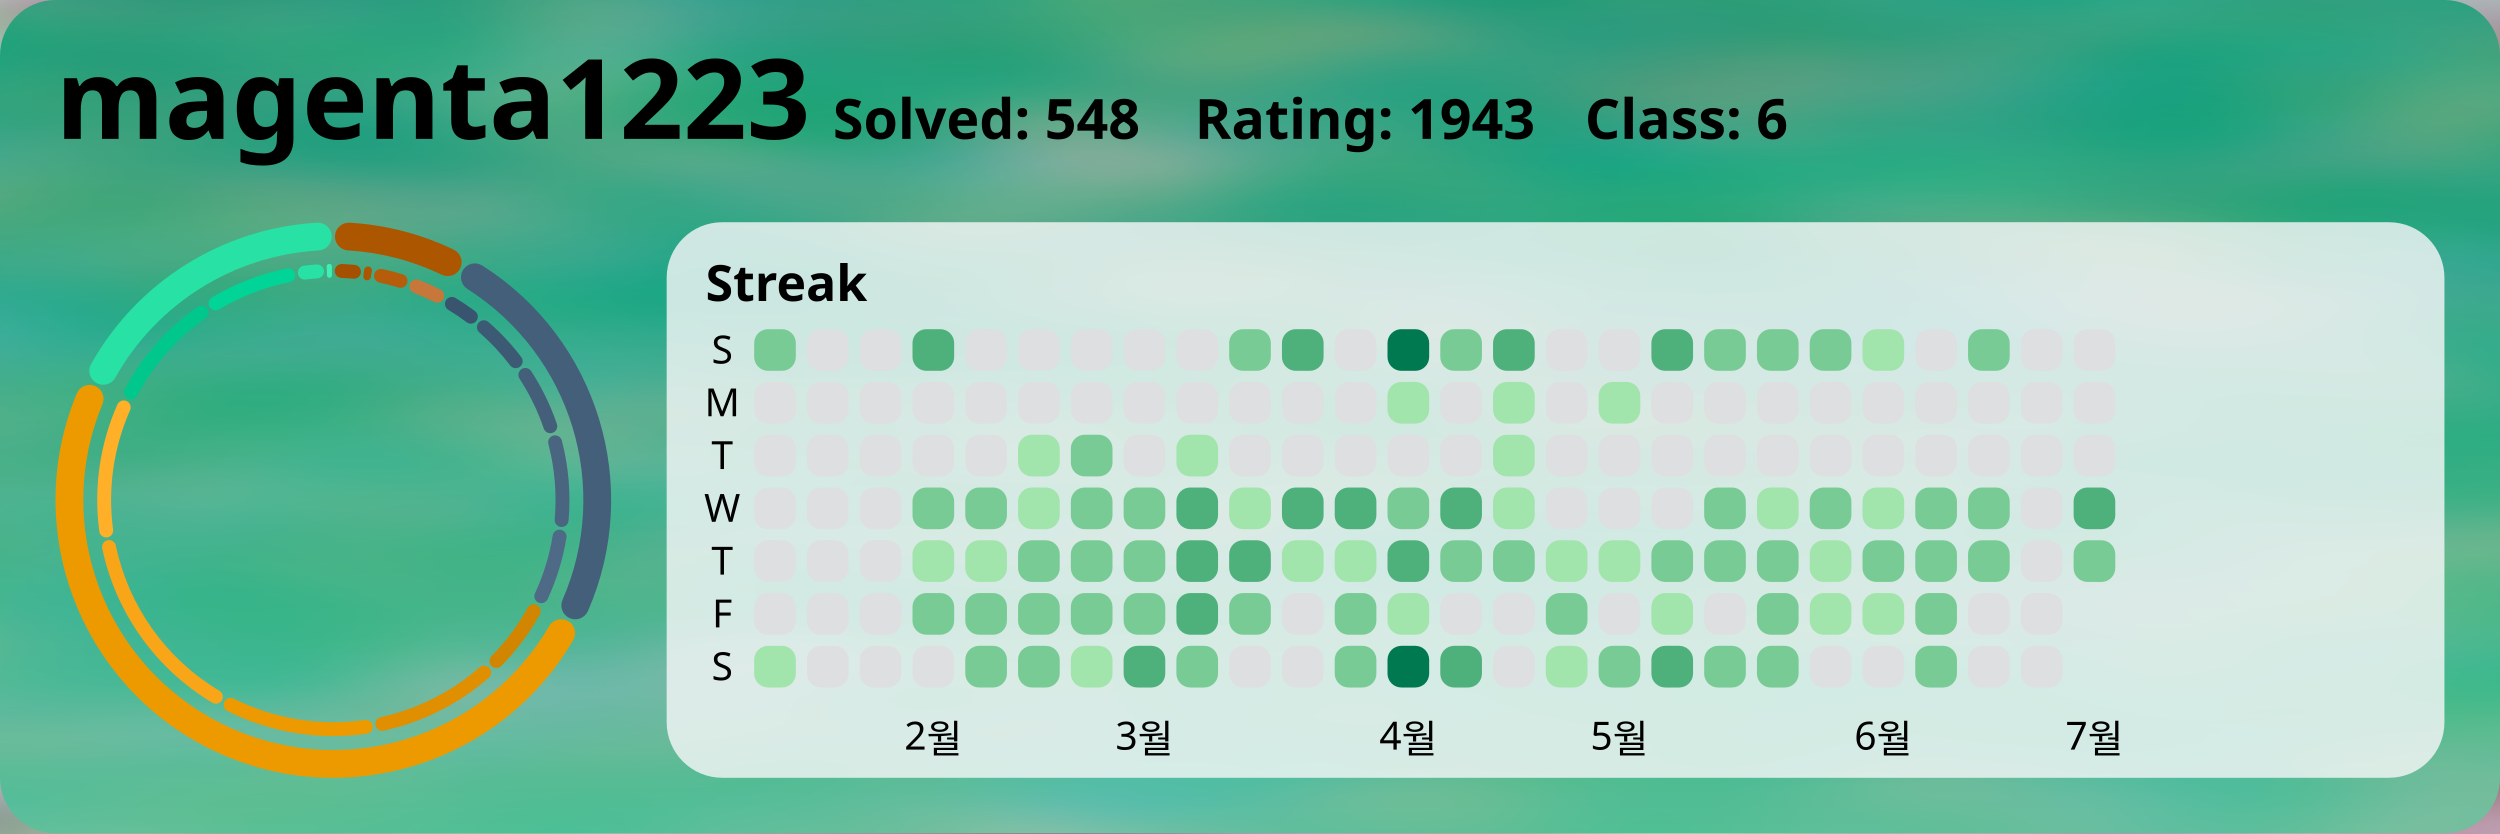
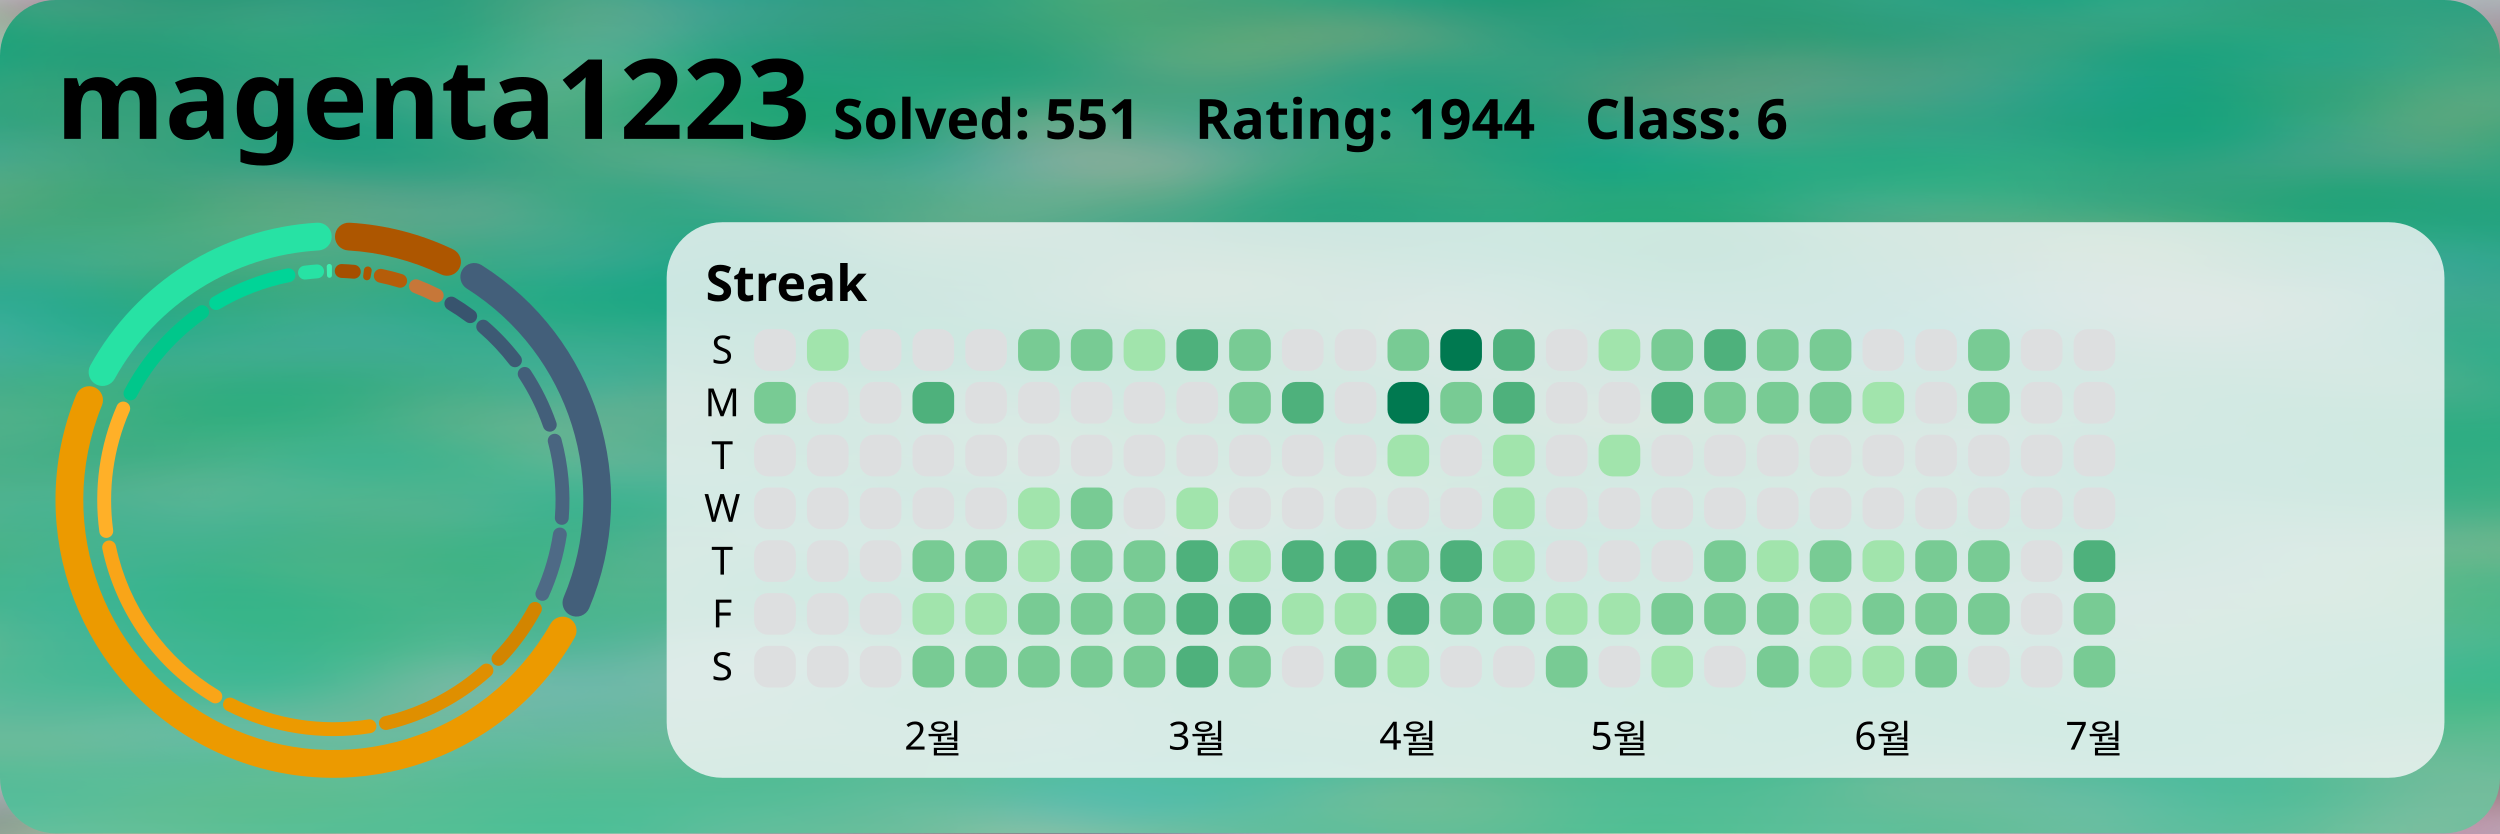
<svg xmlns="http://www.w3.org/2000/svg" id="svg" width="2700" height="900">
  <defs>
    <linearGradient id="ffflux-gradient" gradientTransform="rotate(360, 0.5, 0.5)" x1="50%" y1="0%" x2="50%" y2="100%">
      <stop id="stop1" stop-color="#00C78B" stop-opacity="1" offset="0%" />
      <stop id="stop2" stop-color="#51FDBD" stop-opacity="1" offset="100%" />
    </linearGradient>
    <filter id="ffflux-filter" x="-20%" y="-20%" width="140%" height="140%" filterUnits="objectBoundingBox" primitiveUnits="userSpaceOnUse" color-interpolation-filters="sRGB">
      <feTurbulence type="fractalNoise" baseFrequency="0.002 0.007" numOctaves="2" seed="2" stitchTiles="stitch" x="0%" y="0%" width="100%" height="100%" result="turbulence" />
      <feGaussianBlur stdDeviation="0 0" x="0%" y="0%" width="100%" height="100%" in="turbulence" edgeMode="duplicate" result="blur" />
      <feBlend mode="screen" x="0%" y="0%" width="100%" height="100%" in="SourceGraphic" in2="blur" result="blend" />
      <feComponentTransfer>
        <feFuncR type="linear" slope="0.75" />
        <feFuncG type="linear" slope="0.75" />
        <feFuncB type="linear" slope="0.75" />
      </feComponentTransfer>
    </filter>
  </defs>
  <rect width="2700" height="900" fill="url(#ffflux-gradient)" filter="url(#ffflux-filter)" rx="60" ry="60" />
  <text x="60" y="150" style="font-size: 120px; color: black; font-family: &quot;Noto Sans&quot;, sans-serif; font-weight: bold;">magenta1223</text>
-   <text x="899.531" y="150" style="font-size: 60px; color: black; font-family: &quot;Noto Sans&quot;, sans-serif; font-weight: bold;">Solved: 548</text>
-   <text x="1290.359" y="150" style="font-size: 60px; color: black; font-family: &quot;Noto Sans&quot;, sans-serif; font-weight: bold;">Rating: 1943</text>
+   <text x="899.531" y="150" style="font-size: 60px; color: black; font-family: &quot;Noto Sans&quot;, sans-serif; font-weight: bold;">Solved: 551</text>
+   <text x="1290.359" y="150" style="font-size: 60px; color: black; font-family: &quot;Noto Sans&quot;, sans-serif; font-weight: bold;">Rating: 1944</text>
  <text x="1711.656" y="150" style="font-size: 60px; color: black; font-family: &quot;Noto Sans&quot;, sans-serif; font-weight: bold;">Class: 6</text>
  <g transform="translate(360,540)">
    <path d="M0,-255L0,-240Z" fill="#9D4900" />
-     <path d="M1.528,-247.335A7.5,7.5,0,0,1,9.302,-254.83A255,255,0,0,1,23.003,-253.96A7.5,7.5,0,0,1,29.767,-245.542L29.767,-245.542A7.5,7.5,0,0,1,21.65,-239.021A240,240,0,0,0,8.754,-239.84A7.5,7.5,0,0,1,1.528,-247.335Z" fill="#A54F00" />
-     <path d="M33.221,-248.474A4.253,4.253,0,1,1,41.63,-247.204L40.486,-240.658A4.1,4.1,0,0,1,32.38,-241.882Z" fill="#AD5600" />
-     <path d="M44.064,-243.383A7.5,7.5,0,0,1,53.012,-249.429A255,255,0,0,1,74.834,-243.772A7.5,7.5,0,0,1,79.717,-234.141L79.717,-234.141A7.5,7.5,0,0,1,70.432,-229.433A240,240,0,0,0,49.893,-234.757A7.5,7.5,0,0,1,44.064,-243.383Z" fill="#B55D0A" />
-     <path d="M82.604,-233.139A7.5,7.5,0,0,1,92.407,-237.668A255,255,0,0,1,115.664,-227.26A7.5,7.5,0,0,1,118.817,-216.932L118.817,-216.932A7.5,7.5,0,0,1,108.86,-213.891A240,240,0,0,0,86.971,-223.687A7.5,7.5,0,0,1,82.604,-233.139Z" fill="#C67739" />
-     <path d="M121.488,-215.448A7.5,7.5,0,0,1,131.924,-218.222A255,255,0,0,1,153.043,-203.968A7.5,7.5,0,0,1,154.373,-193.251L154.373,-193.251A7.5,7.5,0,0,1,144.041,-191.969A240,240,0,0,0,124.164,-205.386A7.5,7.5,0,0,1,121.488,-215.448Z" fill="#38546E" />
-     <path d="M156.749,-191.329A7.5,7.5,0,0,1,167.506,-192.267A255,255,0,0,1,202.941,-154.402A7.5,7.5,0,0,1,201.292,-143.73L201.292,-143.73A7.5,7.5,0,0,1,191.003,-145.32A240,240,0,0,0,157.653,-180.957A7.5,7.5,0,0,1,156.749,-191.329Z" fill="#3D5A74" />
-     <path d="M203.053,-141.232A7.5,7.5,0,0,1,213.657,-139.196A255,255,0,0,1,241.44,-82.048A7.5,7.5,0,0,1,236.491,-72.451L236.491,-72.451A7.5,7.5,0,0,1,227.237,-77.222A240,240,0,0,0,201.089,-131.008A7.5,7.5,0,0,1,203.053,-141.232Z" fill="#435F7A" />
-     <path d="M237.368,-69.523A7.5,7.5,0,0,1,246.779,-64.228A255,255,0,0,1,254.026,22.271A7.5,7.5,0,0,1,245.627,29.059L245.627,29.059A7.5,7.5,0,0,1,239.083,20.961A240,240,0,0,0,232.262,-60.45A7.5,7.5,0,0,1,237.368,-69.523Z" fill="#496580" />
-     <path d="M245.249,32.091A7.5,7.5,0,0,1,251.726,40.732A255,255,0,0,1,231.433,107.069A7.5,7.5,0,0,1,221.231,110.608L221.231,110.608A7.5,7.5,0,0,1,217.819,100.771A240,240,0,0,0,236.919,38.336A7.5,7.5,0,0,1,245.249,32.091Z" fill="#4E6A86" />
-     <path d="M219.847,113.333A7.5,7.5,0,0,1,223.011,123.657A255,255,0,0,1,181.431,179.187A7.5,7.5,0,0,1,170.633,179.057L170.633,179.057A7.5,7.5,0,0,1,170.758,168.647A240,240,0,0,0,209.893,116.383A7.5,7.5,0,0,1,219.847,113.333Z" fill="#D28500" />
-     <path d="M168.408,181.152A7.5,7.5,0,0,1,167.884,191.937A255,255,0,0,1,54.449,249.119A7.5,7.5,0,0,1,45.467,243.125L45.467,243.125A7.5,7.5,0,0,1,51.246,234.465A240,240,0,0,0,158.009,180.647A7.5,7.5,0,0,1,168.408,181.152Z" fill="#DF8F00" />
-     <path d="M42.459,243.668A7.5,7.5,0,0,1,36.142,252.426A255,255,0,0,1,-114.352,227.923A7.5,7.5,0,0,1,-117.565,217.613L-117.565,217.613A7.5,7.5,0,0,1,-107.625,214.515A240,240,0,0,0,34.016,237.577A7.5,7.5,0,0,1,42.459,243.668Z" fill="#EC9A00" />
-     <path d="M-120.245,216.144A7.5,7.5,0,0,1,-130.664,218.979A255,255,0,0,1,-249.581,52.293A7.5,7.5,0,0,1,-243.509,43.363L-243.509,43.363A7.5,7.5,0,0,1,-234.899,49.217A240,240,0,0,0,-122.978,206.098A7.5,7.5,0,0,1,-120.245,216.144Z" fill="#F9A518" />
-     <path d="M-244.026,40.351A7.5,7.5,0,0,1,-252.729,33.958A255,255,0,0,1,-233.25,-103.051A7.5,7.5,0,0,1,-223.11,-106.766L-223.11,-106.766A7.5,7.5,0,0,1,-219.529,-96.99A240,240,0,0,0,-237.862,31.96A7.5,7.5,0,0,1,-244.026,40.351Z" fill="#FFB028" />
-     <path d="M-221.774,-109.514A7.5,7.5,0,0,1,-225.116,-119.782A255,255,0,0,1,-146.692,-208.582A7.5,7.5,0,0,1,-136.089,-206.535L-136.089,-206.535A7.5,7.5,0,0,1,-138.063,-196.313A240,240,0,0,0,-211.874,-112.736A7.5,7.5,0,0,1,-221.774,-109.514Z" fill="#00C78B" />
-     <path d="M-133.527,-208.201A7.5,7.5,0,0,1,-131.095,-218.722A255,255,0,0,1,-50.133,-250.023A7.5,7.5,0,0,1,-41.256,-243.875L-41.256,-243.875A7.5,7.5,0,0,1,-47.184,-235.316A240,240,0,0,0,-123.383,-205.856A7.5,7.5,0,0,1,-133.527,-208.201Z" fill="#00D497" />
-     <path d="M-38.239,-244.366A7.5,7.5,0,0,1,-31.771,-253.013A255,255,0,0,1,-18.108,-254.356A7.5,7.5,0,0,1,-10.08,-247.135L-10.08,-247.135A7.5,7.5,0,0,1,-17.043,-239.394A240,240,0,0,0,-29.902,-238.13A7.5,7.5,0,0,1,-38.239,-244.366Z" fill="#27E2A4" />
-     <path d="M-7.191,-252.032A2.833,2.833,0,1,1,-1.528,-252.13L-1.528,-242.632A2.668,2.668,0,0,1,-6.863,-242.54Z" fill="#3EF0B1" />
+     <path d="M1.528,-247.335A7.5,7.5,0,0,1,9.302,-254.83A255,255,0,0,1,22.827,-253.976A7.5,7.5,0,0,1,29.596,-245.563L29.596,-245.563A7.5,7.5,0,0,1,21.484,-239.036A240,240,0,0,0,8.754,-239.84A7.5,7.5,0,0,1,1.528,-247.335Z" fill="#A54F00" />
+     <path d="M33.052,-248.528A4.222,4.222,0,1,1,41.401,-247.275L40.253,-240.666A4.068,4.068,0,0,1,32.209,-241.874Z" fill="#AD5600" />
+     <path d="M43.834,-243.425A7.5,7.5,0,0,1,52.776,-249.479A255,255,0,0,1,74.387,-243.909A7.5,7.5,0,0,1,79.289,-234.287L79.289,-234.287A7.5,7.5,0,0,1,70.012,-229.561A240,240,0,0,0,49.671,-234.804A7.5,7.5,0,0,1,43.834,-243.425Z" fill="#B55D0A" />
+     <path d="M82.177,-233.289A7.5,7.5,0,0,1,91.972,-237.837A255,255,0,0,1,115.032,-227.58A7.5,7.5,0,0,1,118.215,-217.261L118.215,-217.261A7.5,7.5,0,0,1,108.266,-214.193A240,240,0,0,0,86.561,-223.846A7.5,7.5,0,0,1,82.177,-233.289Z" fill="#C67739" />
+     <path d="M120.89,-215.784A7.5,7.5,0,0,1,131.318,-218.588A255,255,0,0,1,152.283,-204.536A7.5,7.5,0,0,1,153.652,-193.825L153.652,-193.825A7.5,7.5,0,0,1,143.325,-192.504A240,240,0,0,0,123.593,-205.73A7.5,7.5,0,0,1,120.89,-215.784Z" fill="#38546E" />
+     <path d="M156.035,-191.912A7.5,7.5,0,0,1,166.789,-192.89A255,255,0,0,1,202.129,-155.463A7.5,7.5,0,0,1,200.537,-144.783L200.537,-144.783A7.5,7.5,0,0,1,190.239,-146.318A240,240,0,0,0,156.978,-181.543A7.5,7.5,0,0,1,156.035,-191.912Z" fill="#3D5A74" />
+     <path d="M202.31,-142.294A7.5,7.5,0,0,1,212.925,-140.313A255,255,0,0,1,240.859,-83.738A7.5,7.5,0,0,1,235.978,-74.106L235.978,-74.106A7.5,7.5,0,0,1,226.691,-78.812A240,240,0,0,0,200.4,-132.06A7.5,7.5,0,0,1,202.31,-142.294Z" fill="#435F7A" />
+     <path d="M236.875,-71.185A7.5,7.5,0,0,1,246.323,-65.955A255,255,0,0,1,254.221,19.914A7.5,7.5,0,0,1,245.886,26.779L245.886,26.779A7.5,7.5,0,0,1,239.267,18.742A240,240,0,0,0,231.833,-62.076A7.5,7.5,0,0,1,236.875,-71.185Z" fill="#496580" />
+     <path d="M245.537,29.814A7.5,7.5,0,0,1,252.093,38.394A255,255,0,0,1,232.614,104.477A7.5,7.5,0,0,1,222.452,108.13L222.452,108.13A7.5,7.5,0,0,1,218.931,98.332A240,240,0,0,0,237.264,36.136A7.5,7.5,0,0,1,245.537,29.814Z" fill="#4E6A86" />
+     <path d="M221.1,110.87A7.5,7.5,0,0,1,224.379,121.158A255,255,0,0,1,183.756,176.801A7.5,7.5,0,0,1,172.958,176.813L172.958,176.813A7.5,7.5,0,0,1,172.947,166.401A240,240,0,0,0,211.18,114.031A7.5,7.5,0,0,1,221.1,110.87Z" fill="#D28500" />
+     <path d="M170.76,178.936A7.5,7.5,0,0,1,170.377,189.728A255,255,0,0,1,58.482,248.203A7.5,7.5,0,0,1,49.404,242.356L49.404,242.356A7.5,7.5,0,0,1,55.042,233.603A240,240,0,0,0,160.355,178.567A7.5,7.5,0,0,1,170.76,178.936Z" fill="#DF8F00" />
+     <path d="M46.406,242.948A7.5,7.5,0,0,1,40.231,251.806A255,255,0,0,1,-115.032,227.58A7.5,7.5,0,0,1,-118.215,217.261L-118.215,217.261A7.5,7.5,0,0,1,-108.266,214.193A240,240,0,0,0,37.865,236.994A7.5,7.5,0,0,1,46.406,242.948Z" fill="#EC9A00" />
+     <path d="M-120.89,215.784A7.5,7.5,0,0,1,-131.318,218.588A255,255,0,0,1,-249.479,52.776A7.5,7.5,0,0,1,-243.425,43.834L-243.425,43.834A7.5,7.5,0,0,1,-234.804,49.671A240,240,0,0,0,-123.593,205.73A7.5,7.5,0,0,1,-120.89,215.784Z" fill="#F9A518" />
+     <path d="M-243.948,40.823A7.5,7.5,0,0,1,-252.663,34.447A255,255,0,0,1,-233.797,-101.804A7.5,7.5,0,0,1,-223.678,-105.572L-223.678,-105.572A7.5,7.5,0,0,1,-220.044,-95.815A240,240,0,0,0,-237.8,32.421A7.5,7.5,0,0,1,-243.948,40.823Z" fill="#FFB028" />
+     <path d="M-222.356,-108.327A7.5,7.5,0,0,1,-225.753,-118.577A255,255,0,0,1,-146.033,-209.044A7.5,7.5,0,0,1,-135.437,-206.964L-135.437,-206.964A7.5,7.5,0,0,1,-137.443,-196.747A240,240,0,0,0,-212.473,-111.602A7.5,7.5,0,0,1,-222.356,-108.327Z" fill="#00C78B" />
+     <path d="M-132.869,-208.621A7.5,7.5,0,0,1,-130.404,-219.134A255,255,0,0,1,-49.912,-250.068A7.5,7.5,0,0,1,-41.04,-243.911L-41.04,-243.911A7.5,7.5,0,0,1,-46.976,-235.358A240,240,0,0,0,-122.733,-206.244A7.5,7.5,0,0,1,-132.869,-208.621Z" fill="#00D497" />
+     <path d="M-38.024,-244.4A7.5,7.5,0,0,1,-31.548,-253.041A255,255,0,0,1,-18.06,-254.36A7.5,7.5,0,0,1,-10.033,-247.136L-10.033,-247.136A7.5,7.5,0,0,1,-16.997,-239.397A240,240,0,0,0,-29.692,-238.156A7.5,7.5,0,0,1,-38.024,-244.4Z" fill="#27E2A4" />
+     <path d="M-7.145,-252.057A2.809,2.809,0,1,1,-1.528,-252.154L-1.528,-242.609A2.645,2.645,0,0,1,-6.816,-242.518Z" fill="#3EF0B1" />
    <path d="M0,-255L0,-240Z" fill="#51FDBD" />
    <path d="M0,-255L0,-240Z" fill="#009EE5" />
    <path d="M0,-255L0,-240Z" fill="#00A9F0" />
    <path d="M0,-255L0,-240Z" fill="#00B4FC" />
    <path d="M0,-255L0,-240Z" fill="#2BBFFF" />
    <path d="M0,-255L0,-240Z" fill="#41CAFF" />
    <path d="M0,-255L0,-240Z" fill="#E0004C" />
    <path d="M0,-255L0,-240Z" fill="#EA0053" />
    <path d="M0,-255L0,-240Z" fill="#F5005A" />
    <path d="M0,-255L0,-240Z" fill="#FF0062" />
    <path d="M0,-255L0,-240Z" fill="#CE3D38" />
-     <path d="M1.761,-284.507A15,15,0,0,1,17.643,-299.481A300,300,0,0,1,130.063,-270.34A15,15,0,0,1,136.671,-249.536L136.671,-249.536A15,15,0,0,1,117.057,-243.306A270,270,0,0,0,15.879,-269.533A15,15,0,0,1,1.761,-284.507Z" fill="#AD5600" />
-     <path d="M139.75,-247.825A15,15,0,0,1,160.906,-253.198A300,300,0,0,1,275.022,119.845A15,15,0,0,1,254.48,127.228L254.48,127.228A15,15,0,0,1,247.52,107.86A270,270,0,0,0,144.816,-227.878A15,15,0,0,1,139.75,-247.825Z" fill="#435F7A" />
-     <path d="M252.886,130.368A15,15,0,0,1,259.048,151.308A300,300,0,0,1,-277.053,-115.071A15,15,0,0,1,-256.642,-122.808L-256.642,-122.808A15,15,0,0,1,-249.348,-103.564A270,270,0,0,0,233.143,136.178A15,15,0,0,1,252.886,130.368Z" fill="#EC9A00" />
-     <path d="M-255.103,-125.976A15,15,0,0,1,-261.625,-146.806A300,300,0,0,1,-17.643,-299.481A15,15,0,0,1,-1.761,-284.507L-1.761,-284.507A15,15,0,0,1,-15.879,-269.533A270,270,0,0,0,-235.463,-132.126A15,15,0,0,1,-255.103,-125.976Z" fill="#27E2A4" />
+     <path d="M1.761,-284.507A15,15,0,0,1,17.643,-299.481A300,300,0,0,1,129.312,-270.7A15,15,0,0,1,135.978,-249.914L135.978,-249.914A15,15,0,0,1,116.381,-243.63A270,270,0,0,0,15.879,-269.533A15,15,0,0,1,1.761,-284.507Z" fill="#AD5600" />
+     <path d="M139.061,-248.212A15,15,0,0,1,160.202,-253.644A300,300,0,0,1,276.344,116.765A15,15,0,0,1,255.886,124.377L255.886,124.377A15,15,0,0,1,248.709,105.089A270,270,0,0,0,144.182,-228.279A15,15,0,0,1,139.061,-248.212Z" fill="#435F7A" />
+     <path d="M254.327,127.535A15,15,0,0,1,260.722,148.405A300,300,0,0,1,-277.664,-113.589A15,15,0,0,1,-257.295,-121.435L-257.295,-121.435A15,15,0,0,1,-249.898,-102.23A270,270,0,0,0,234.65,133.565A15,15,0,0,1,254.327,127.535Z" fill="#EC9A00" />
+     <path d="M-255.772,-124.611A15,15,0,0,1,-262.406,-145.406A300,300,0,0,1,-17.643,-299.481A15,15,0,0,1,-1.761,-284.507L-1.761,-284.507A15,15,0,0,1,-15.879,-269.533A270,270,0,0,0,-236.166,-130.866A15,15,0,0,1,-255.772,-124.611Z" fill="#27E2A4" />
    <path d="M0,-300L0,-270Z" fill="#00B4FC" />
    <path d="M0,-300L0,-270Z" fill="#F5005A" />
  </g>
  <rect transform="translate(720,240)" width="1920" height="600" rx="60" ry="60" style="fill: rgb(247, 248, 249); opacity: 0.8;" />
  <text transform="translate(720,240)" x="42" y="66" style="dominant-baseline: middle; font-size: 54px; color: black; font-family: &quot;Noto Sans&quot;, sans-serif; font-weight: bold;">Streak</text>
  <g transform="translate(780,378)">
    <text x="0" y="0" style="text-anchor: middle; dominant-baseline: middle; font-size: 42px; color: black; font-family: &quot;Noto Sans&quot;, sans-serif;">S</text>
    <text x="0" y="57" style="text-anchor: middle; dominant-baseline: middle; font-size: 42px; color: black; font-family: &quot;Noto Sans&quot;, sans-serif;">M</text>
    <text x="0" y="114" style="text-anchor: middle; dominant-baseline: middle; font-size: 42px; color: black; font-family: &quot;Noto Sans&quot;, sans-serif;">T</text>
    <text x="0" y="171" style="text-anchor: middle; dominant-baseline: middle; font-size: 42px; color: black; font-family: &quot;Noto Sans&quot;, sans-serif;">W</text>
    <text x="0" y="228" style="text-anchor: middle; dominant-baseline: middle; font-size: 42px; color: black; font-family: &quot;Noto Sans&quot;, sans-serif;">T</text>
    <text x="0" y="285" style="text-anchor: middle; dominant-baseline: middle; font-size: 42px; color: black; font-family: &quot;Noto Sans&quot;, sans-serif;">F</text>
    <text x="0" y="342" style="text-anchor: middle; dominant-baseline: middle; font-size: 42px; color: black; font-family: &quot;Noto Sans&quot;, sans-serif;">S</text>
-     <rect rx="15" ry="15" width="45" height="45" fill="#78CB94" x="34.5" y="-22.5" />
-     <rect rx="15" ry="15" width="45" height="45" fill="#DDDFE0" x="34.5" y="34.5" />
+     <rect rx="15" ry="15" width="45" height="45" fill="#DDDFE0" x="34.5" y="-22.5" />
+     <rect rx="15" ry="15" width="45" height="45" fill="#78CB94" x="34.5" y="34.5" />
    <rect rx="15" ry="15" width="45" height="45" fill="#DDDFE0" x="34.5" y="91.5" />
    <rect rx="15" ry="15" width="45" height="45" fill="#DDDFE0" x="34.5" y="148.5" />
    <rect rx="15" ry="15" width="45" height="45" fill="#DDDFE0" x="34.5" y="205.5" />
    <rect rx="15" ry="15" width="45" height="45" fill="#DDDFE0" x="34.5" y="262.5" />
-     <rect rx="15" ry="15" width="45" height="45" fill="#A1E4AC" x="34.5" y="319.5" />
-     <rect rx="15" ry="15" width="45" height="45" fill="#DDDFE0" x="91.5" y="-22.5" />
+     <rect rx="15" ry="15" width="45" height="45" fill="#DDDFE0" x="34.5" y="319.5" />
+     <rect rx="15" ry="15" width="45" height="45" fill="#A1E4AC" x="91.5" y="-22.5" />
    <rect rx="15" ry="15" width="45" height="45" fill="#DDDFE0" x="91.5" y="34.5" />
    <rect rx="15" ry="15" width="45" height="45" fill="#DDDFE0" x="91.5" y="91.5" />
    <rect rx="15" ry="15" width="45" height="45" fill="#DDDFE0" x="91.5" y="148.5" />
    <rect rx="15" ry="15" width="45" height="45" fill="#DDDFE0" x="91.5" y="205.5" />
    <rect rx="15" ry="15" width="45" height="45" fill="#DDDFE0" x="91.5" y="262.5" />
    <rect rx="15" ry="15" width="45" height="45" fill="#DDDFE0" x="91.5" y="319.5" />
    <rect rx="15" ry="15" width="45" height="45" fill="#DDDFE0" x="148.5" y="-22.5" />
    <rect rx="15" ry="15" width="45" height="45" fill="#DDDFE0" x="148.5" y="34.5" />
    <rect rx="15" ry="15" width="45" height="45" fill="#DDDFE0" x="148.5" y="91.5" />
    <rect rx="15" ry="15" width="45" height="45" fill="#DDDFE0" x="148.5" y="148.5" />
    <rect rx="15" ry="15" width="45" height="45" fill="#DDDFE0" x="148.5" y="205.5" />
    <rect rx="15" ry="15" width="45" height="45" fill="#DDDFE0" x="148.5" y="262.5" />
    <rect rx="15" ry="15" width="45" height="45" fill="#DDDFE0" x="148.5" y="319.5" />
-     <rect rx="15" ry="15" width="45" height="45" fill="#4EB17C" x="205.5" y="-22.5" />
-     <rect rx="15" ry="15" width="45" height="45" fill="#DDDFE0" x="205.5" y="34.5" />
+     <rect rx="15" ry="15" width="45" height="45" fill="#DDDFE0" x="205.5" y="-22.5" />
+     <rect rx="15" ry="15" width="45" height="45" fill="#4EB17C" x="205.5" y="34.5" />
    <rect rx="15" ry="15" width="45" height="45" fill="#DDDFE0" x="205.5" y="91.5" />
-     <rect rx="15" ry="15" width="45" height="45" fill="#78CB94" x="205.5" y="148.5" />
-     <rect rx="15" ry="15" width="45" height="45" fill="#A1E4AC" x="205.5" y="205.5" />
-     <rect rx="15" ry="15" width="45" height="45" fill="#78CB94" x="205.5" y="262.5" />
-     <rect rx="15" ry="15" width="45" height="45" fill="#DDDFE0" x="205.5" y="319.5" />
+     <rect rx="15" ry="15" width="45" height="45" fill="#DDDFE0" x="205.5" y="148.5" />
+     <rect rx="15" ry="15" width="45" height="45" fill="#78CB94" x="205.5" y="205.5" />
+     <rect rx="15" ry="15" width="45" height="45" fill="#A1E4AC" x="205.5" y="262.5" />
+     <rect rx="15" ry="15" width="45" height="45" fill="#78CB94" x="205.5" y="319.5" />
    <text x="228" y="399" style="text-anchor: middle; dominant-baseline: hanging; font-size: 42px; color: black; font-family: &quot;Noto Sans&quot;, sans-serif;">2월</text>
    <rect rx="15" ry="15" width="45" height="45" fill="#DDDFE0" x="262.5" y="-22.5" />
    <rect rx="15" ry="15" width="45" height="45" fill="#DDDFE0" x="262.5" y="34.5" />
    <rect rx="15" ry="15" width="45" height="45" fill="#DDDFE0" x="262.5" y="91.5" />
-     <rect rx="15" ry="15" width="45" height="45" fill="#78CB94" x="262.5" y="148.5" />
-     <rect rx="15" ry="15" width="45" height="45" fill="#A1E4AC" x="262.5" y="205.5" />
-     <rect rx="15" ry="15" width="45" height="45" fill="#78CB94" x="262.5" y="262.5" />
+     <rect rx="15" ry="15" width="45" height="45" fill="#DDDFE0" x="262.5" y="148.5" />
+     <rect rx="15" ry="15" width="45" height="45" fill="#78CB94" x="262.5" y="205.5" />
+     <rect rx="15" ry="15" width="45" height="45" fill="#A1E4AC" x="262.5" y="262.5" />
    <rect rx="15" ry="15" width="45" height="45" fill="#78CB94" x="262.5" y="319.5" />
-     <rect rx="15" ry="15" width="45" height="45" fill="#DDDFE0" x="319.5" y="-22.5" />
+     <rect rx="15" ry="15" width="45" height="45" fill="#78CB94" x="319.5" y="-22.5" />
    <rect rx="15" ry="15" width="45" height="45" fill="#DDDFE0" x="319.5" y="34.5" />
-     <rect rx="15" ry="15" width="45" height="45" fill="#A1E4AC" x="319.5" y="91.5" />
+     <rect rx="15" ry="15" width="45" height="45" fill="#DDDFE0" x="319.5" y="91.5" />
    <rect rx="15" ry="15" width="45" height="45" fill="#A1E4AC" x="319.5" y="148.5" />
-     <rect rx="15" ry="15" width="45" height="45" fill="#78CB94" x="319.5" y="205.5" />
+     <rect rx="15" ry="15" width="45" height="45" fill="#A1E4AC" x="319.5" y="205.5" />
    <rect rx="15" ry="15" width="45" height="45" fill="#78CB94" x="319.5" y="262.5" />
    <rect rx="15" ry="15" width="45" height="45" fill="#78CB94" x="319.5" y="319.5" />
-     <rect rx="15" ry="15" width="45" height="45" fill="#DDDFE0" x="376.5" y="-22.5" />
+     <rect rx="15" ry="15" width="45" height="45" fill="#78CB94" x="376.5" y="-22.5" />
    <rect rx="15" ry="15" width="45" height="45" fill="#DDDFE0" x="376.5" y="34.5" />
-     <rect rx="15" ry="15" width="45" height="45" fill="#78CB94" x="376.5" y="91.5" />
+     <rect rx="15" ry="15" width="45" height="45" fill="#DDDFE0" x="376.5" y="91.5" />
    <rect rx="15" ry="15" width="45" height="45" fill="#78CB94" x="376.5" y="148.5" />
    <rect rx="15" ry="15" width="45" height="45" fill="#78CB94" x="376.5" y="205.5" />
    <rect rx="15" ry="15" width="45" height="45" fill="#78CB94" x="376.5" y="262.5" />
-     <rect rx="15" ry="15" width="45" height="45" fill="#A1E4AC" x="376.5" y="319.5" />
-     <rect rx="15" ry="15" width="45" height="45" fill="#DDDFE0" x="433.5" y="-22.5" />
+     <rect rx="15" ry="15" width="45" height="45" fill="#78CB94" x="376.5" y="319.5" />
+     <rect rx="15" ry="15" width="45" height="45" fill="#A1E4AC" x="433.5" y="-22.5" />
    <rect rx="15" ry="15" width="45" height="45" fill="#DDDFE0" x="433.5" y="34.5" />
    <rect rx="15" ry="15" width="45" height="45" fill="#DDDFE0" x="433.5" y="91.5" />
-     <rect rx="15" ry="15" width="45" height="45" fill="#78CB94" x="433.5" y="148.5" />
+     <rect rx="15" ry="15" width="45" height="45" fill="#DDDFE0" x="433.5" y="148.5" />
    <rect rx="15" ry="15" width="45" height="45" fill="#78CB94" x="433.5" y="205.5" />
    <rect rx="15" ry="15" width="45" height="45" fill="#78CB94" x="433.5" y="262.5" />
-     <rect rx="15" ry="15" width="45" height="45" fill="#4EB17C" x="433.5" y="319.5" />
-     <text x="456" y="399" style="text-anchor: middle; dominant-baseline: hanging; font-size: 42px; color: black; font-family: &quot;Noto Sans&quot;, sans-serif;">3월</text>
-     <rect rx="15" ry="15" width="45" height="45" fill="#DDDFE0" x="490.5" y="-22.5" />
+     <rect rx="15" ry="15" width="45" height="45" fill="#78CB94" x="433.5" y="319.5" />
+     <rect rx="15" ry="15" width="45" height="45" fill="#4EB17C" x="490.5" y="-22.5" />
    <rect rx="15" ry="15" width="45" height="45" fill="#DDDFE0" x="490.5" y="34.5" />
-     <rect rx="15" ry="15" width="45" height="45" fill="#A1E4AC" x="490.5" y="91.5" />
-     <rect rx="15" ry="15" width="45" height="45" fill="#4EB17C" x="490.5" y="148.5" />
+     <rect rx="15" ry="15" width="45" height="45" fill="#DDDFE0" x="490.5" y="91.5" />
+     <rect rx="15" ry="15" width="45" height="45" fill="#A1E4AC" x="490.5" y="148.5" />
    <rect rx="15" ry="15" width="45" height="45" fill="#4EB17C" x="490.5" y="205.5" />
    <rect rx="15" ry="15" width="45" height="45" fill="#4EB17C" x="490.5" y="262.5" />
-     <rect rx="15" ry="15" width="45" height="45" fill="#78CB94" x="490.5" y="319.5" />
+     <rect rx="15" ry="15" width="45" height="45" fill="#4EB17C" x="490.5" y="319.5" />
+     <text x="513" y="399" style="text-anchor: middle; dominant-baseline: hanging; font-size: 42px; color: black; font-family: &quot;Noto Sans&quot;, sans-serif;">3월</text>
    <rect rx="15" ry="15" width="45" height="45" fill="#78CB94" x="547.5" y="-22.5" />
-     <rect rx="15" ry="15" width="45" height="45" fill="#DDDFE0" x="547.5" y="34.5" />
+     <rect rx="15" ry="15" width="45" height="45" fill="#78CB94" x="547.5" y="34.5" />
    <rect rx="15" ry="15" width="45" height="45" fill="#DDDFE0" x="547.5" y="91.5" />
-     <rect rx="15" ry="15" width="45" height="45" fill="#A1E4AC" x="547.5" y="148.5" />
-     <rect rx="15" ry="15" width="45" height="45" fill="#4EB17C" x="547.5" y="205.5" />
-     <rect rx="15" ry="15" width="45" height="45" fill="#78CB94" x="547.5" y="262.5" />
-     <rect rx="15" ry="15" width="45" height="45" fill="#DDDFE0" x="547.5" y="319.5" />
-     <rect rx="15" ry="15" width="45" height="45" fill="#4EB17C" x="604.5" y="-22.5" />
-     <rect rx="15" ry="15" width="45" height="45" fill="#DDDFE0" x="604.5" y="34.5" />
+     <rect rx="15" ry="15" width="45" height="45" fill="#DDDFE0" x="547.5" y="148.5" />
+     <rect rx="15" ry="15" width="45" height="45" fill="#A1E4AC" x="547.5" y="205.5" />
+     <rect rx="15" ry="15" width="45" height="45" fill="#4EB17C" x="547.5" y="262.5" />
+     <rect rx="15" ry="15" width="45" height="45" fill="#78CB94" x="547.5" y="319.5" />
+     <rect rx="15" ry="15" width="45" height="45" fill="#DDDFE0" x="604.5" y="-22.5" />
+     <rect rx="15" ry="15" width="45" height="45" fill="#4EB17C" x="604.5" y="34.5" />
    <rect rx="15" ry="15" width="45" height="45" fill="#DDDFE0" x="604.5" y="91.5" />
-     <rect rx="15" ry="15" width="45" height="45" fill="#4EB17C" x="604.5" y="148.5" />
-     <rect rx="15" ry="15" width="45" height="45" fill="#A1E4AC" x="604.5" y="205.5" />
-     <rect rx="15" ry="15" width="45" height="45" fill="#DDDFE0" x="604.5" y="262.5" />
+     <rect rx="15" ry="15" width="45" height="45" fill="#DDDFE0" x="604.5" y="148.5" />
+     <rect rx="15" ry="15" width="45" height="45" fill="#4EB17C" x="604.5" y="205.5" />
+     <rect rx="15" ry="15" width="45" height="45" fill="#A1E4AC" x="604.5" y="262.5" />
    <rect rx="15" ry="15" width="45" height="45" fill="#DDDFE0" x="604.5" y="319.5" />
    <rect rx="15" ry="15" width="45" height="45" fill="#DDDFE0" x="661.5" y="-22.5" />
    <rect rx="15" ry="15" width="45" height="45" fill="#DDDFE0" x="661.5" y="34.5" />
    <rect rx="15" ry="15" width="45" height="45" fill="#DDDFE0" x="661.5" y="91.5" />
-     <rect rx="15" ry="15" width="45" height="45" fill="#4EB17C" x="661.5" y="148.5" />
-     <rect rx="15" ry="15" width="45" height="45" fill="#A1E4AC" x="661.5" y="205.5" />
-     <rect rx="15" ry="15" width="45" height="45" fill="#78CB94" x="661.5" y="262.5" />
+     <rect rx="15" ry="15" width="45" height="45" fill="#DDDFE0" x="661.5" y="148.5" />
+     <rect rx="15" ry="15" width="45" height="45" fill="#4EB17C" x="661.5" y="205.5" />
+     <rect rx="15" ry="15" width="45" height="45" fill="#A1E4AC" x="661.5" y="262.5" />
    <rect rx="15" ry="15" width="45" height="45" fill="#78CB94" x="661.5" y="319.5" />
-     <rect rx="15" ry="15" width="45" height="45" fill="#007950" x="718.5" y="-22.5" />
-     <rect rx="15" ry="15" width="45" height="45" fill="#A1E4AC" x="718.5" y="34.5" />
-     <rect rx="15" ry="15" width="45" height="45" fill="#DDDFE0" x="718.5" y="91.5" />
-     <rect rx="15" ry="15" width="45" height="45" fill="#78CB94" x="718.5" y="148.5" />
-     <rect rx="15" ry="15" width="45" height="45" fill="#4EB17C" x="718.5" y="205.5" />
-     <rect rx="15" ry="15" width="45" height="45" fill="#A1E4AC" x="718.5" y="262.5" />
-     <rect rx="15" ry="15" width="45" height="45" fill="#007950" x="718.5" y="319.5" />
+     <rect rx="15" ry="15" width="45" height="45" fill="#78CB94" x="718.5" y="-22.5" />
+     <rect rx="15" ry="15" width="45" height="45" fill="#007950" x="718.5" y="34.5" />
+     <rect rx="15" ry="15" width="45" height="45" fill="#A1E4AC" x="718.5" y="91.5" />
+     <rect rx="15" ry="15" width="45" height="45" fill="#DDDFE0" x="718.5" y="148.5" />
+     <rect rx="15" ry="15" width="45" height="45" fill="#78CB94" x="718.5" y="205.5" />
+     <rect rx="15" ry="15" width="45" height="45" fill="#4EB17C" x="718.5" y="262.5" />
+     <rect rx="15" ry="15" width="45" height="45" fill="#A1E4AC" x="718.5" y="319.5" />
    <text x="741" y="399" style="text-anchor: middle; dominant-baseline: hanging; font-size: 42px; color: black; font-family: &quot;Noto Sans&quot;, sans-serif;">4월</text>
-     <rect rx="15" ry="15" width="45" height="45" fill="#78CB94" x="775.5" y="-22.5" />
-     <rect rx="15" ry="15" width="45" height="45" fill="#DDDFE0" x="775.5" y="34.5" />
+     <rect rx="15" ry="15" width="45" height="45" fill="#007950" x="775.5" y="-22.5" />
+     <rect rx="15" ry="15" width="45" height="45" fill="#78CB94" x="775.5" y="34.5" />
    <rect rx="15" ry="15" width="45" height="45" fill="#DDDFE0" x="775.5" y="91.5" />
-     <rect rx="15" ry="15" width="45" height="45" fill="#4EB17C" x="775.5" y="148.5" />
-     <rect rx="15" ry="15" width="45" height="45" fill="#78CB94" x="775.5" y="205.5" />
-     <rect rx="15" ry="15" width="45" height="45" fill="#DDDFE0" x="775.5" y="262.5" />
-     <rect rx="15" ry="15" width="45" height="45" fill="#4EB17C" x="775.5" y="319.5" />
+     <rect rx="15" ry="15" width="45" height="45" fill="#DDDFE0" x="775.5" y="148.5" />
+     <rect rx="15" ry="15" width="45" height="45" fill="#4EB17C" x="775.5" y="205.5" />
+     <rect rx="15" ry="15" width="45" height="45" fill="#78CB94" x="775.5" y="262.5" />
+     <rect rx="15" ry="15" width="45" height="45" fill="#DDDFE0" x="775.5" y="319.5" />
    <rect rx="15" ry="15" width="45" height="45" fill="#4EB17C" x="832.5" y="-22.5" />
-     <rect rx="15" ry="15" width="45" height="45" fill="#A1E4AC" x="832.5" y="34.5" />
+     <rect rx="15" ry="15" width="45" height="45" fill="#4EB17C" x="832.5" y="34.5" />
    <rect rx="15" ry="15" width="45" height="45" fill="#A1E4AC" x="832.5" y="91.5" />
    <rect rx="15" ry="15" width="45" height="45" fill="#A1E4AC" x="832.5" y="148.5" />
-     <rect rx="15" ry="15" width="45" height="45" fill="#78CB94" x="832.5" y="205.5" />
-     <rect rx="15" ry="15" width="45" height="45" fill="#DDDFE0" x="832.5" y="262.5" />
+     <rect rx="15" ry="15" width="45" height="45" fill="#A1E4AC" x="832.5" y="205.5" />
+     <rect rx="15" ry="15" width="45" height="45" fill="#78CB94" x="832.5" y="262.5" />
    <rect rx="15" ry="15" width="45" height="45" fill="#DDDFE0" x="832.5" y="319.5" />
    <rect rx="15" ry="15" width="45" height="45" fill="#DDDFE0" x="889.5" y="-22.5" />
    <rect rx="15" ry="15" width="45" height="45" fill="#DDDFE0" x="889.5" y="34.5" />
    <rect rx="15" ry="15" width="45" height="45" fill="#DDDFE0" x="889.5" y="91.5" />
    <rect rx="15" ry="15" width="45" height="45" fill="#DDDFE0" x="889.5" y="148.5" />
-     <rect rx="15" ry="15" width="45" height="45" fill="#A1E4AC" x="889.5" y="205.5" />
-     <rect rx="15" ry="15" width="45" height="45" fill="#78CB94" x="889.5" y="262.5" />
-     <rect rx="15" ry="15" width="45" height="45" fill="#A1E4AC" x="889.5" y="319.5" />
-     <rect rx="15" ry="15" width="45" height="45" fill="#DDDFE0" x="946.5" y="-22.5" />
-     <rect rx="15" ry="15" width="45" height="45" fill="#A1E4AC" x="946.5" y="34.5" />
-     <rect rx="15" ry="15" width="45" height="45" fill="#DDDFE0" x="946.5" y="91.5" />
+     <rect rx="15" ry="15" width="45" height="45" fill="#DDDFE0" x="889.5" y="205.5" />
+     <rect rx="15" ry="15" width="45" height="45" fill="#A1E4AC" x="889.5" y="262.5" />
+     <rect rx="15" ry="15" width="45" height="45" fill="#78CB94" x="889.5" y="319.5" />
+     <rect rx="15" ry="15" width="45" height="45" fill="#A1E4AC" x="946.5" y="-22.5" />
+     <rect rx="15" ry="15" width="45" height="45" fill="#DDDFE0" x="946.5" y="34.5" />
+     <rect rx="15" ry="15" width="45" height="45" fill="#A1E4AC" x="946.5" y="91.5" />
    <rect rx="15" ry="15" width="45" height="45" fill="#DDDFE0" x="946.5" y="148.5" />
-     <rect rx="15" ry="15" width="45" height="45" fill="#A1E4AC" x="946.5" y="205.5" />
-     <rect rx="15" ry="15" width="45" height="45" fill="#DDDFE0" x="946.5" y="262.5" />
-     <rect rx="15" ry="15" width="45" height="45" fill="#78CB94" x="946.5" y="319.5" />
+     <rect rx="15" ry="15" width="45" height="45" fill="#DDDFE0" x="946.5" y="205.5" />
+     <rect rx="15" ry="15" width="45" height="45" fill="#A1E4AC" x="946.5" y="262.5" />
+     <rect rx="15" ry="15" width="45" height="45" fill="#DDDFE0" x="946.5" y="319.5" />
    <text x="969" y="399" style="text-anchor: middle; dominant-baseline: hanging; font-size: 42px; color: black; font-family: &quot;Noto Sans&quot;, sans-serif;">5월</text>
-     <rect rx="15" ry="15" width="45" height="45" fill="#4EB17C" x="1003.5" y="-22.5" />
-     <rect rx="15" ry="15" width="45" height="45" fill="#DDDFE0" x="1003.5" y="34.5" />
+     <rect rx="15" ry="15" width="45" height="45" fill="#78CB94" x="1003.5" y="-22.5" />
+     <rect rx="15" ry="15" width="45" height="45" fill="#4EB17C" x="1003.5" y="34.5" />
    <rect rx="15" ry="15" width="45" height="45" fill="#DDDFE0" x="1003.5" y="91.5" />
    <rect rx="15" ry="15" width="45" height="45" fill="#DDDFE0" x="1003.5" y="148.5" />
-     <rect rx="15" ry="15" width="45" height="45" fill="#78CB94" x="1003.5" y="205.5" />
-     <rect rx="15" ry="15" width="45" height="45" fill="#A1E4AC" x="1003.5" y="262.5" />
-     <rect rx="15" ry="15" width="45" height="45" fill="#4EB17C" x="1003.5" y="319.5" />
-     <rect rx="15" ry="15" width="45" height="45" fill="#78CB94" x="1060.5" y="-22.5" />
-     <rect rx="15" ry="15" width="45" height="45" fill="#DDDFE0" x="1060.5" y="34.5" />
+     <rect rx="15" ry="15" width="45" height="45" fill="#DDDFE0" x="1003.5" y="205.5" />
+     <rect rx="15" ry="15" width="45" height="45" fill="#78CB94" x="1003.5" y="262.5" />
+     <rect rx="15" ry="15" width="45" height="45" fill="#A1E4AC" x="1003.5" y="319.5" />
+     <rect rx="15" ry="15" width="45" height="45" fill="#4EB17C" x="1060.5" y="-22.5" />
+     <rect rx="15" ry="15" width="45" height="45" fill="#78CB94" x="1060.5" y="34.5" />
    <rect rx="15" ry="15" width="45" height="45" fill="#DDDFE0" x="1060.5" y="91.5" />
-     <rect rx="15" ry="15" width="45" height="45" fill="#78CB94" x="1060.5" y="148.5" />
+     <rect rx="15" ry="15" width="45" height="45" fill="#DDDFE0" x="1060.5" y="148.5" />
    <rect rx="15" ry="15" width="45" height="45" fill="#78CB94" x="1060.5" y="205.5" />
-     <rect rx="15" ry="15" width="45" height="45" fill="#DDDFE0" x="1060.5" y="262.5" />
-     <rect rx="15" ry="15" width="45" height="45" fill="#78CB94" x="1060.5" y="319.5" />
+     <rect rx="15" ry="15" width="45" height="45" fill="#78CB94" x="1060.5" y="262.5" />
+     <rect rx="15" ry="15" width="45" height="45" fill="#DDDFE0" x="1060.5" y="319.5" />
    <rect rx="15" ry="15" width="45" height="45" fill="#78CB94" x="1117.5" y="-22.5" />
-     <rect rx="15" ry="15" width="45" height="45" fill="#DDDFE0" x="1117.5" y="34.5" />
+     <rect rx="15" ry="15" width="45" height="45" fill="#78CB94" x="1117.5" y="34.5" />
    <rect rx="15" ry="15" width="45" height="45" fill="#DDDFE0" x="1117.5" y="91.5" />
-     <rect rx="15" ry="15" width="45" height="45" fill="#A1E4AC" x="1117.5" y="148.5" />
-     <rect rx="15" ry="15" width="45" height="45" fill="#78CB94" x="1117.5" y="205.5" />
+     <rect rx="15" ry="15" width="45" height="45" fill="#DDDFE0" x="1117.5" y="148.5" />
+     <rect rx="15" ry="15" width="45" height="45" fill="#A1E4AC" x="1117.5" y="205.5" />
    <rect rx="15" ry="15" width="45" height="45" fill="#78CB94" x="1117.5" y="262.5" />
    <rect rx="15" ry="15" width="45" height="45" fill="#78CB94" x="1117.5" y="319.5" />
    <rect rx="15" ry="15" width="45" height="45" fill="#78CB94" x="1174.5" y="-22.5" />
-     <rect rx="15" ry="15" width="45" height="45" fill="#DDDFE0" x="1174.5" y="34.5" />
+     <rect rx="15" ry="15" width="45" height="45" fill="#78CB94" x="1174.5" y="34.5" />
    <rect rx="15" ry="15" width="45" height="45" fill="#DDDFE0" x="1174.5" y="91.5" />
-     <rect rx="15" ry="15" width="45" height="45" fill="#78CB94" x="1174.5" y="148.5" />
-     <rect rx="15" ry="15" width="45" height="45" fill="#A1E4AC" x="1174.5" y="205.5" />
+     <rect rx="15" ry="15" width="45" height="45" fill="#DDDFE0" x="1174.5" y="148.5" />
+     <rect rx="15" ry="15" width="45" height="45" fill="#78CB94" x="1174.5" y="205.5" />
    <rect rx="15" ry="15" width="45" height="45" fill="#A1E4AC" x="1174.5" y="262.5" />
-     <rect rx="15" ry="15" width="45" height="45" fill="#DDDFE0" x="1174.5" y="319.5" />
-     <rect rx="15" ry="15" width="45" height="45" fill="#A1E4AC" x="1231.5" y="-22.5" />
-     <rect rx="15" ry="15" width="45" height="45" fill="#DDDFE0" x="1231.5" y="34.5" />
+     <rect rx="15" ry="15" width="45" height="45" fill="#A1E4AC" x="1174.5" y="319.5" />
+     <rect rx="15" ry="15" width="45" height="45" fill="#DDDFE0" x="1231.5" y="-22.5" />
+     <rect rx="15" ry="15" width="45" height="45" fill="#A1E4AC" x="1231.5" y="34.5" />
    <rect rx="15" ry="15" width="45" height="45" fill="#DDDFE0" x="1231.5" y="91.5" />
-     <rect rx="15" ry="15" width="45" height="45" fill="#A1E4AC" x="1231.5" y="148.5" />
-     <rect rx="15" ry="15" width="45" height="45" fill="#78CB94" x="1231.5" y="205.5" />
-     <rect rx="15" ry="15" width="45" height="45" fill="#A1E4AC" x="1231.5" y="262.5" />
-     <rect rx="15" ry="15" width="45" height="45" fill="#DDDFE0" x="1231.5" y="319.5" />
+     <rect rx="15" ry="15" width="45" height="45" fill="#DDDFE0" x="1231.5" y="148.5" />
+     <rect rx="15" ry="15" width="45" height="45" fill="#A1E4AC" x="1231.5" y="205.5" />
+     <rect rx="15" ry="15" width="45" height="45" fill="#78CB94" x="1231.5" y="262.5" />
+     <rect rx="15" ry="15" width="45" height="45" fill="#A1E4AC" x="1231.5" y="319.5" />
    <text x="1254" y="399" style="text-anchor: middle; dominant-baseline: hanging; font-size: 42px; color: black; font-family: &quot;Noto Sans&quot;, sans-serif;">6월</text>
    <rect rx="15" ry="15" width="45" height="45" fill="#DDDFE0" x="1288.5" y="-22.5" />
    <rect rx="15" ry="15" width="45" height="45" fill="#DDDFE0" x="1288.5" y="34.5" />
    <rect rx="15" ry="15" width="45" height="45" fill="#DDDFE0" x="1288.5" y="91.5" />
-     <rect rx="15" ry="15" width="45" height="45" fill="#78CB94" x="1288.5" y="148.5" />
+     <rect rx="15" ry="15" width="45" height="45" fill="#DDDFE0" x="1288.5" y="148.5" />
    <rect rx="15" ry="15" width="45" height="45" fill="#78CB94" x="1288.5" y="205.5" />
    <rect rx="15" ry="15" width="45" height="45" fill="#78CB94" x="1288.5" y="262.5" />
    <rect rx="15" ry="15" width="45" height="45" fill="#78CB94" x="1288.5" y="319.5" />
    <rect rx="15" ry="15" width="45" height="45" fill="#78CB94" x="1345.5" y="-22.5" />
-     <rect rx="15" ry="15" width="45" height="45" fill="#DDDFE0" x="1345.5" y="34.5" />
+     <rect rx="15" ry="15" width="45" height="45" fill="#78CB94" x="1345.5" y="34.5" />
    <rect rx="15" ry="15" width="45" height="45" fill="#DDDFE0" x="1345.5" y="91.5" />
-     <rect rx="15" ry="15" width="45" height="45" fill="#78CB94" x="1345.5" y="148.5" />
+     <rect rx="15" ry="15" width="45" height="45" fill="#DDDFE0" x="1345.5" y="148.5" />
    <rect rx="15" ry="15" width="45" height="45" fill="#78CB94" x="1345.5" y="205.5" />
-     <rect rx="15" ry="15" width="45" height="45" fill="#DDDFE0" x="1345.5" y="262.5" />
+     <rect rx="15" ry="15" width="45" height="45" fill="#78CB94" x="1345.5" y="262.5" />
    <rect rx="15" ry="15" width="45" height="45" fill="#DDDFE0" x="1345.5" y="319.5" />
    <rect rx="15" ry="15" width="45" height="45" fill="#DDDFE0" x="1402.5" y="-22.5" />
    <rect rx="15" ry="15" width="45" height="45" fill="#DDDFE0" x="1402.5" y="34.5" />
    <rect rx="15" ry="15" width="45" height="45" fill="#DDDFE0" x="1402.5" y="91.5" />
    <rect rx="15" ry="15" width="45" height="45" fill="#DDDFE0" x="1402.5" y="148.5" />
    <rect rx="15" ry="15" width="45" height="45" fill="#DDDFE0" x="1402.5" y="205.5" />
    <rect rx="15" ry="15" width="45" height="45" fill="#DDDFE0" x="1402.5" y="262.5" />
    <rect rx="15" ry="15" width="45" height="45" fill="#DDDFE0" x="1402.5" y="319.5" />
    <rect rx="15" ry="15" width="45" height="45" fill="#DDDFE0" x="1459.5" y="-22.5" />
    <rect rx="15" ry="15" width="45" height="45" fill="#DDDFE0" x="1459.5" y="34.5" />
    <rect rx="15" ry="15" width="45" height="45" fill="#DDDFE0" x="1459.5" y="91.5" />
-     <rect rx="15" ry="15" width="45" height="45" fill="#4EB17C" x="1459.5" y="148.5" />
-     <rect rx="15" ry="15" width="45" height="45" fill="#78CB94" x="1459.5" y="205.5" />
+     <rect rx="15" ry="15" width="45" height="45" fill="#DDDFE0" x="1459.5" y="148.5" />
+     <rect rx="15" ry="15" width="45" height="45" fill="#4EB17C" x="1459.5" y="205.5" />
+     <rect rx="15" ry="15" width="45" height="45" fill="#78CB94" x="1459.5" y="262.5" />
+     <rect rx="15" ry="15" width="45" height="45" fill="#78CB94" x="1459.5" y="319.5" />
    <text x="1482" y="399" style="text-anchor: middle; dominant-baseline: hanging; font-size: 42px; color: black; font-family: &quot;Noto Sans&quot;, sans-serif;">7월</text>
  </g>
</svg>
